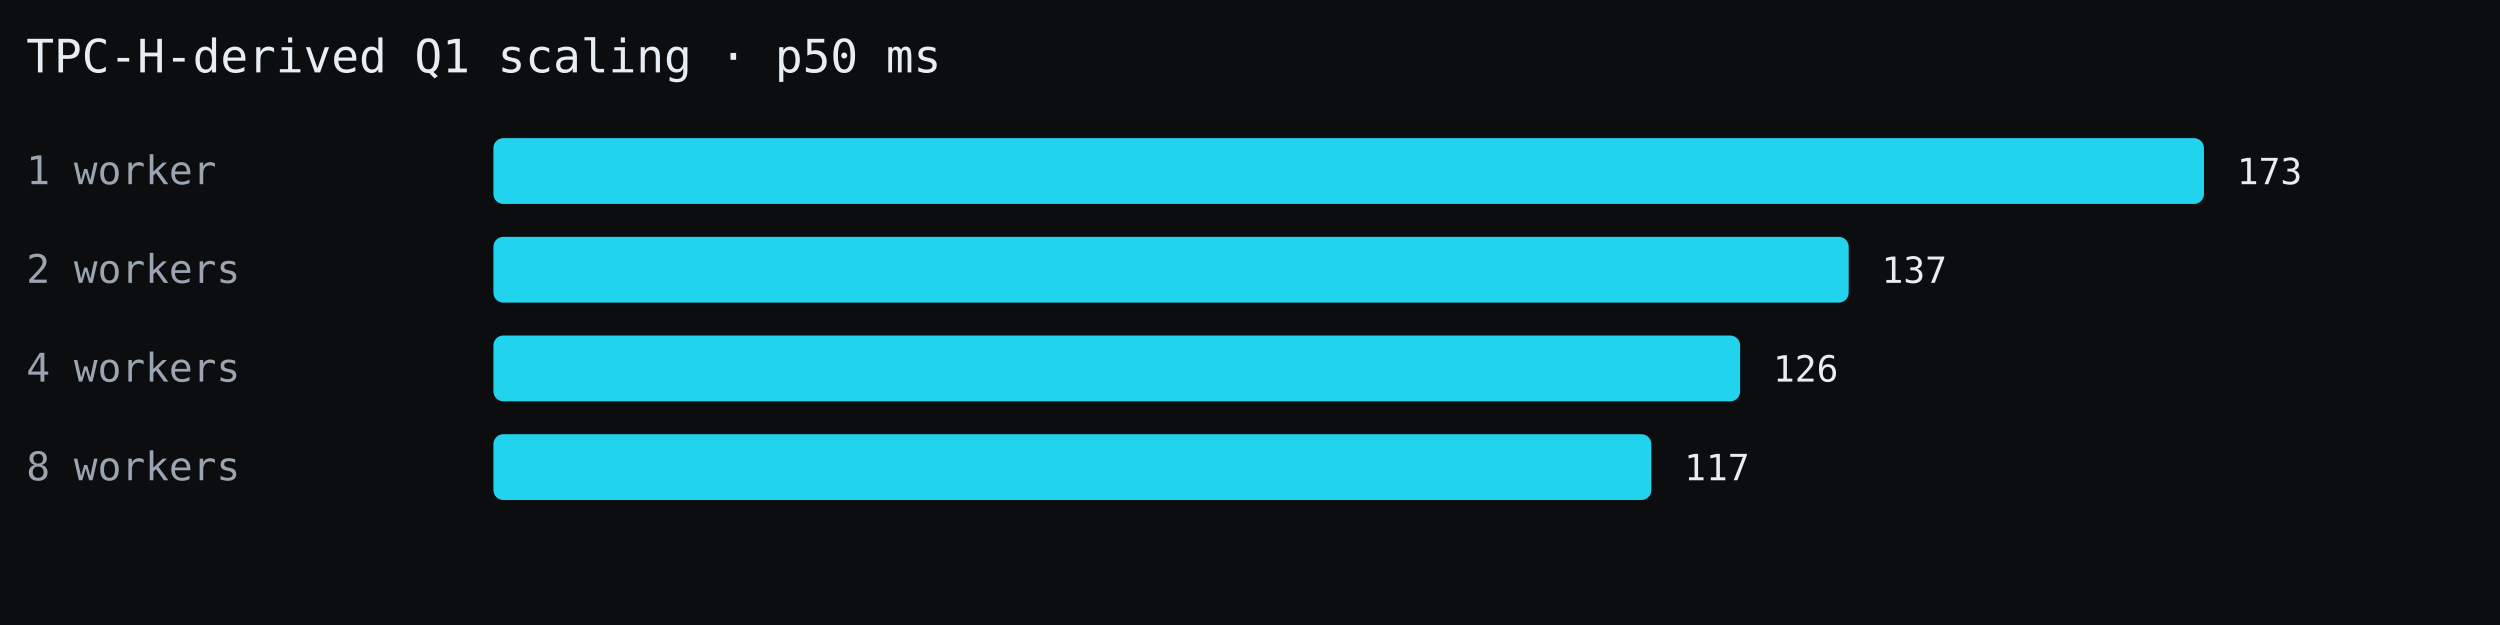
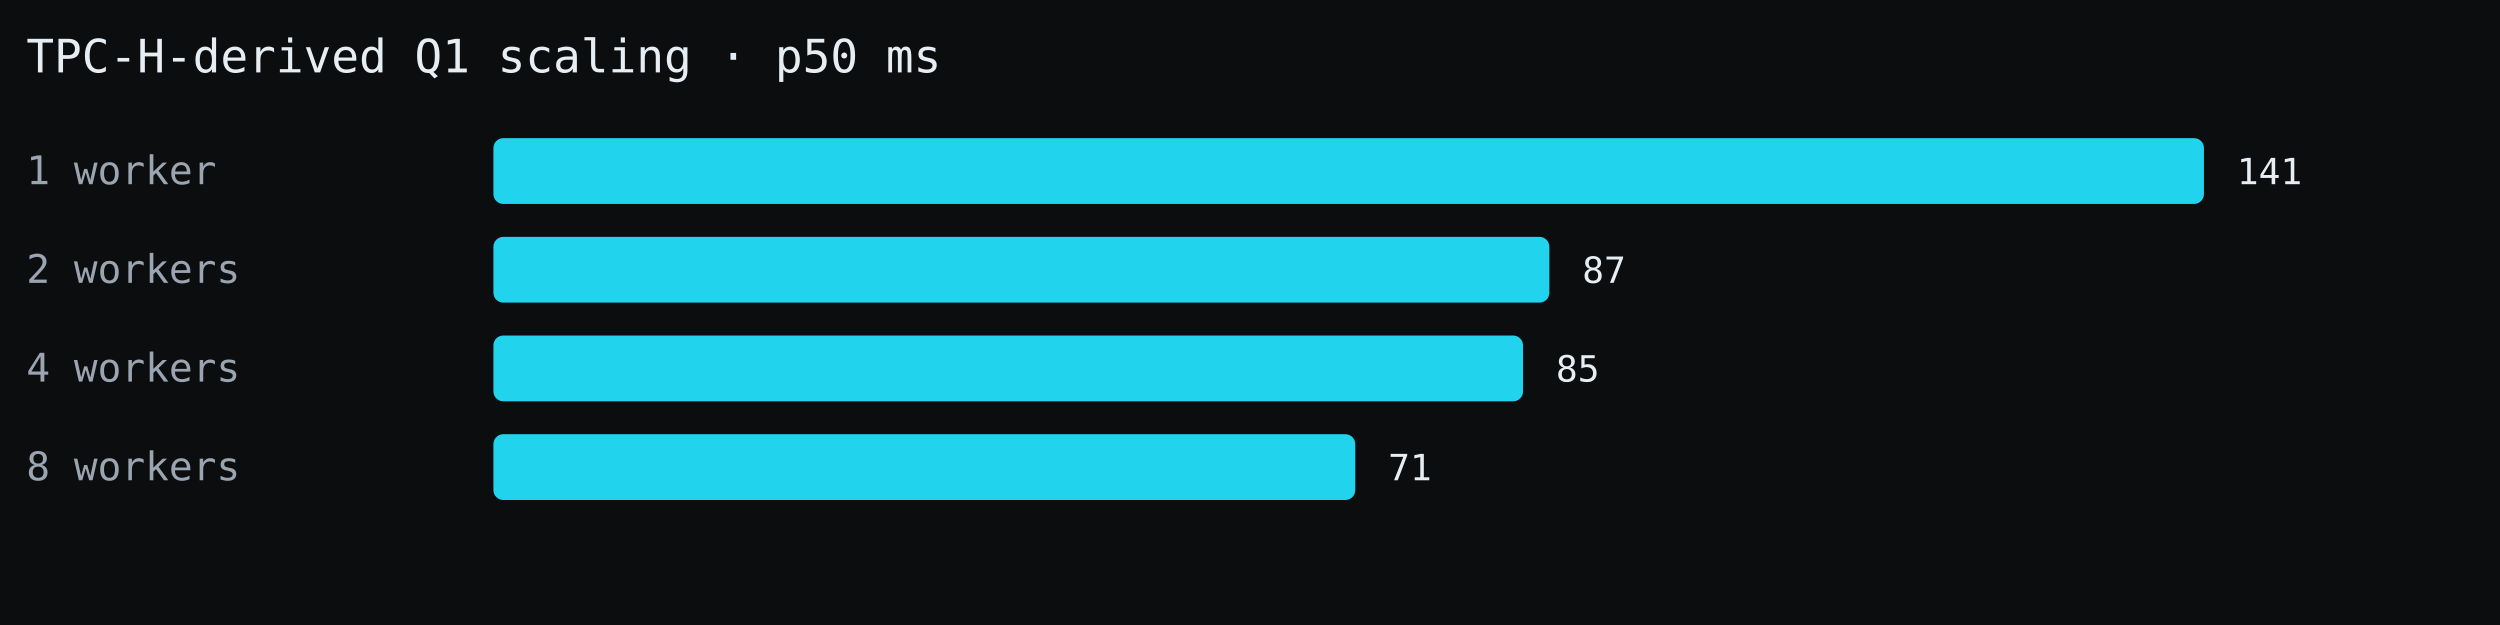
<svg xmlns="http://www.w3.org/2000/svg" width="760" height="190" viewBox="0 0 760 190">
  <rect width="760" height="190" fill="#0b0d0f" />
  <text x="8" y="22" fill="#e6edf3" font-family="monospace" font-size="14">TPC-H-derived Q1 scaling · p50 ms</text>
  <g font-family="monospace">
    <text x="8" y="56" fill="#9aa5b1" font-size="12">1 worker</text>
    <rect x="150" y="42" width="520" height="20" rx="3" fill="#22d3ee" />
-     <text x="680" y="56" fill="#e6edf3" font-size="11">173</text>
+     <text x="680" y="56" fill="#e6edf3" font-size="11">141</text>
    <text x="8" y="86" fill="#9aa5b1" font-size="12">2 workers</text>
-     <rect x="150" y="72" width="412" height="20" rx="3" fill="#22d3ee" />
-     <text x="572" y="86" fill="#e6edf3" font-size="11">137</text>
+     <rect x="150" y="72" width="321" height="20" rx="3" fill="#22d3ee" />
+     <text x="481" y="86" fill="#e6edf3" font-size="11">87</text>
    <text x="8" y="116" fill="#9aa5b1" font-size="12">4 workers</text>
-     <rect x="150" y="102" width="379" height="20" rx="3" fill="#22d3ee" />
-     <text x="539" y="116" fill="#e6edf3" font-size="11">126</text>
+     <rect x="150" y="102" width="313" height="20" rx="3" fill="#22d3ee" />
+     <text x="473" y="116" fill="#e6edf3" font-size="11">85</text>
    <text x="8" y="146" fill="#9aa5b1" font-size="12">8 workers</text>
-     <rect x="150" y="132" width="352" height="20" rx="3" fill="#22d3ee" />
-     <text x="512" y="146" fill="#e6edf3" font-size="11">117</text>
+     <rect x="150" y="132" width="262" height="20" rx="3" fill="#22d3ee" />
+     <text x="422" y="146" fill="#e6edf3" font-size="11">71</text>
  </g>
</svg>
